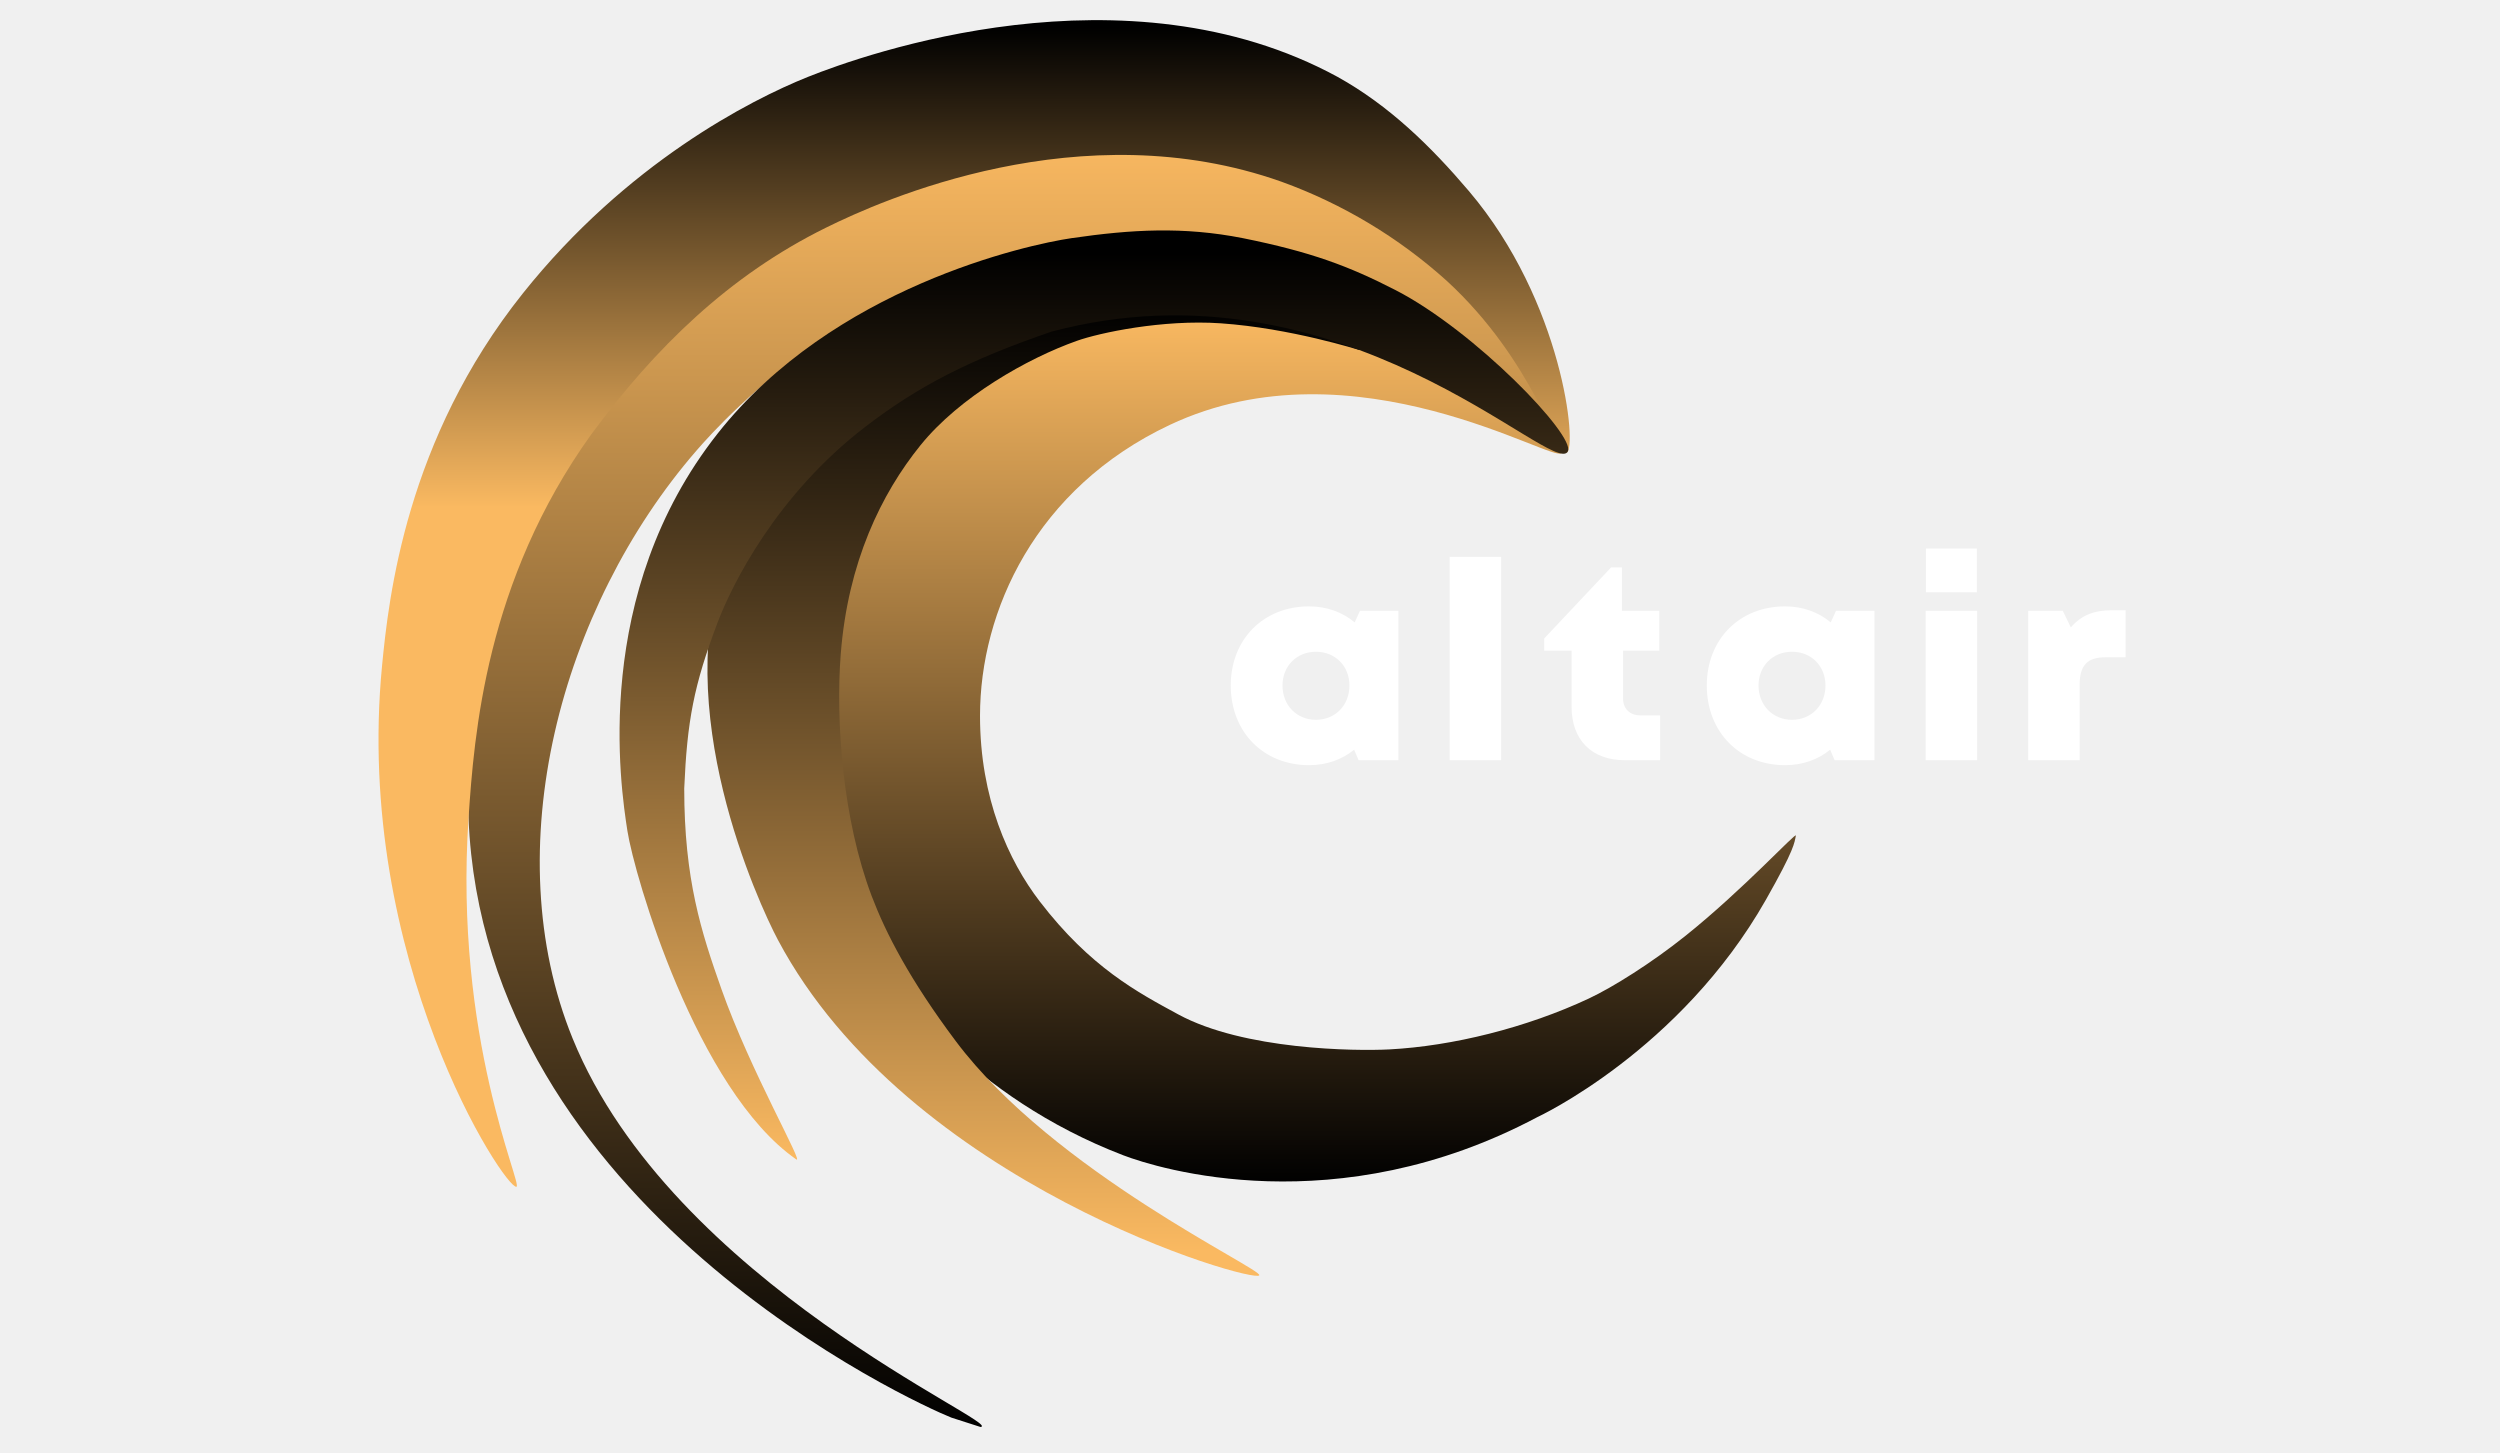
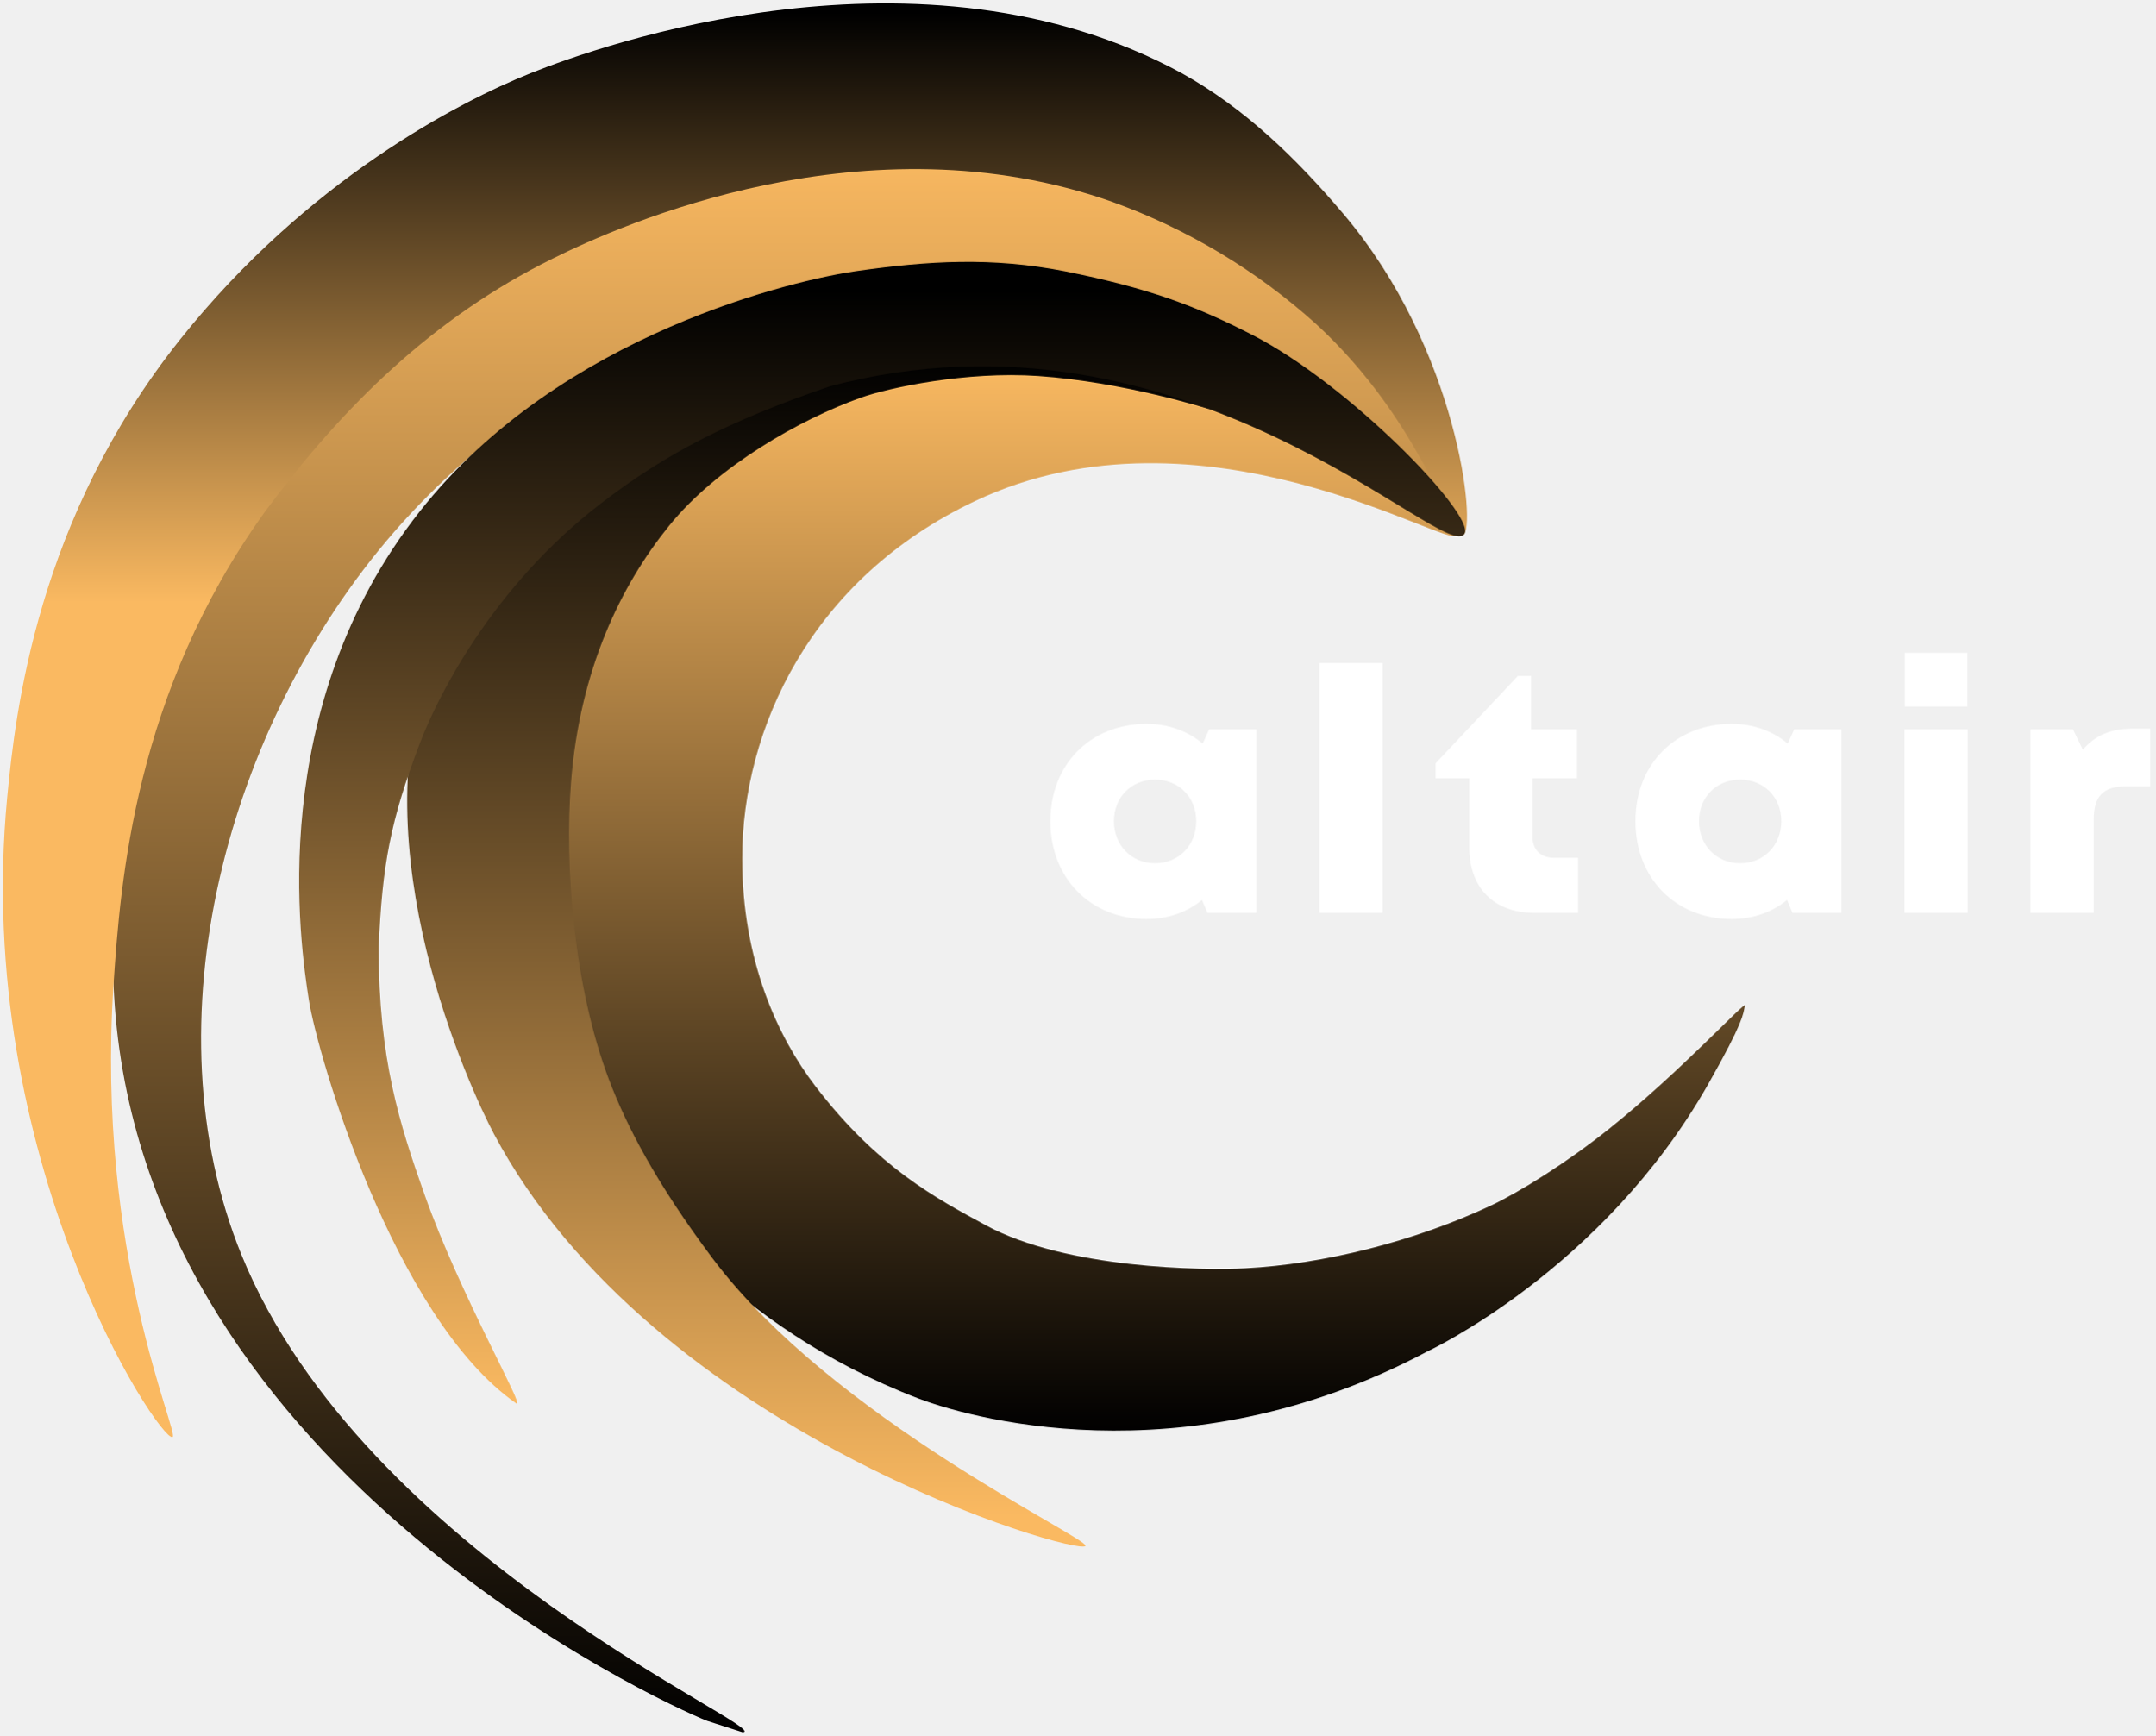
- <svg xmlns="http://www.w3.org/2000/svg" width="432" height="251" viewBox="0 0 432 251" fill="none">
-   <path d="M269.831 78.239C268.999 80.438 234.052 58.364 202.137 73.424C178.933 84.373 169.347 105.599 169.347 123.698C169.347 137.959 174.274 148.734 179.659 155.755C188.418 167.175 196.566 171.471 203.603 175.289C214.938 181.438 234.216 181.643 240.069 181.338C250.967 180.769 263.771 177.601 274.569 172.535C278.691 170.601 285.385 166.405 291.249 161.712C301.262 153.699 310.485 143.619 310.324 144.399C310.069 145.636 310.172 146.614 305.165 155.447C290.329 181.617 265.664 193.033 265.664 193.033C230.916 211.512 200.08 201.927 194.086 199.627C167.775 189.527 154.053 170.593 150.847 164.572C145.618 154.751 136.245 118.681 148.804 90.011C158.112 68.764 179.689 58.326 182.072 57.327C220.518 41.196 270.587 76.24 269.831 78.239Z" fill="url(#paint0_linear)" />
-   <path d="M270.929 76.408C269.367 77.863 258.144 64.324 240.125 54.546C234.973 51.751 215.319 41.706 191.314 42.221C151.52 43.072 125.075 72.414 120.359 77.852C96.789 105.029 85.691 146.879 98.949 179.445C116.178 221.764 173.826 246.105 169.442 246.585L164.399 244.964C158.314 242.552 83.638 208.749 80.964 141.39C79.456 103.434 91.597 72.696 98.949 64.305C111.793 49.644 122.093 42.585 130.775 37.924C148.222 28.562 181.033 20.541 205.385 24.226C232.708 28.362 249.859 47.533 258.222 56.883C265.767 65.314 272.191 75.232 270.929 76.408Z" fill="url(#paint1_linear)" />
-   <path d="M270.731 78.202C272.577 77.378 270.113 52.174 253.816 33.007C247.244 25.262 240.017 18.22 231.145 13.291C194.465 -6.68 149.365 9.38 139.603 13.291C129.602 17.296 108.265 28.239 90.351 50.693C70.158 76.005 67.168 103.161 66.018 115.048C61.105 165.805 87.377 205.667 89.247 205.066C90.337 204.716 78.418 179.353 80.963 141.39C81.933 126.938 83.925 100.467 102.168 75.059C113.219 60.075 126.003 47.602 142.681 39.367C152.331 34.577 186.861 19.14 221.44 31.4C231.976 35.212 241.676 41.03 250.006 48.534C265.06 62.356 269.221 78.877 270.731 78.202Z" fill="url(#paint2_linear)" />
-   <path d="M217.604 220.375C216.738 221.855 156.911 204.704 134.436 162.435C131.054 156.076 115.433 122.18 125.681 95.792C129.967 84.755 138.405 72.398 141.813 68.56C147.319 62.361 156.659 56.788 168.518 51.739C173.847 49.523 183.582 47.217 189.301 46.453C194.97 45.752 203.677 45.902 209.362 46.453C220.415 47.523 235.352 60.488 234.932 60.488C234.819 60.488 223.077 56.706 210.935 55.868C200.871 55.173 189.954 57.521 186.083 58.896C177.54 61.93 165.831 68.56 159.061 76.937C152.291 85.313 146.512 97.153 145.281 113.024C144.378 124.658 145.617 141.629 150.637 154.86C153.043 161.202 157.188 169.273 165.154 179.902C182.11 202.526 218.23 219.314 217.604 220.375Z" fill="url(#paint3_linear)" />
-   <path d="M185.189 41.148C195.568 39.645 204.451 39.126 214.742 41.148C226.552 43.53 233.084 45.986 241.128 50.119C254.866 57.177 272.254 75.276 270.929 77.992C268.571 82.835 231.961 43.926 181.666 57.316C167.443 62.193 158.671 66.747 149.587 73.703C134.116 85.549 126.449 101.132 124.027 107.504C119.868 118.445 118.738 124.601 118.235 136.244C118.235 151.92 121.155 161.013 124.687 170.98C129.712 185.167 139.084 201.384 137.578 200.334C120.361 188.319 109.603 151.249 108.414 143.566C107.226 135.883 102.15 102.604 124.027 74.893C143.971 49.632 177.453 42.279 185.189 41.148Z" fill="url(#paint4_linear)" />
-   <path d="M235 105.547L234.092 107.554C231.989 105.786 229.264 104.782 226.204 104.782C218.316 104.782 212.675 110.471 212.675 118.454C212.675 126.485 218.316 132.222 226.204 132.222C229.216 132.222 231.893 131.266 233.996 129.545L234.761 131.361H241.645V105.547H235ZM227.399 124.382C224.053 124.382 221.615 121.848 221.615 118.454C221.615 115.108 224.053 112.622 227.399 112.622C230.746 112.622 233.184 115.108 233.184 118.454C233.184 121.848 230.746 124.382 227.399 124.382Z" fill="white" />
-   <path d="M250.501 131.361H259.393V96.225H250.501V131.361Z" fill="white" />
-   <path d="M283.474 123.617C281.609 123.617 280.462 122.47 280.462 120.653V112.431H286.725V105.547H280.271V98.041H278.406L266.838 110.327V112.431H271.57V122.135C271.57 127.872 275.06 131.361 280.749 131.361H286.868V123.617H283.474Z" fill="white" />
-   <path d="M317.259 105.547L316.35 107.554C314.247 105.786 311.522 104.782 308.463 104.782C300.575 104.782 294.934 110.471 294.934 118.454C294.934 126.485 300.575 132.222 308.463 132.222C311.474 132.222 314.151 131.266 316.255 129.545L317.02 131.361H323.904V105.547H317.259ZM309.658 124.382C306.311 124.382 303.873 121.848 303.873 118.454C303.873 115.108 306.311 112.622 309.658 112.622C313.004 112.622 315.442 115.108 315.442 118.454C315.442 121.848 313.004 124.382 309.658 124.382Z" fill="white" />
-   <path d="M332.807 102.344H341.604V94.79H332.807V102.344ZM332.76 131.361H341.651V105.547H332.76V131.361Z" fill="white" />
-   <path d="M364.914 105.451C361.854 105.451 359.655 106.312 357.838 108.415L356.452 105.547H350.476V131.361H359.368V118.263C359.368 114.964 360.707 113.578 363.814 113.578H367.304V105.451H364.914Z" fill="white" />
+ <svg xmlns="http://www.w3.org/2000/svg" width="303" height="244" viewBox="0 0 303 244" fill="none">
+   <path d="M204.831 75.239C203.999 77.438 169.052 55.364 137.137 70.424C113.933 81.373 104.347 102.599 104.347 120.698C104.347 134.959 109.274 145.734 114.659 152.755C123.418 164.175 131.566 168.471 138.603 172.289C149.938 178.438 169.216 178.643 175.069 178.338C185.967 177.769 198.771 174.601 209.569 169.535C213.691 167.601 220.385 163.405 226.249 158.712C236.262 150.699 245.485 140.619 245.324 141.399C245.069 142.636 245.172 143.614 240.165 152.447C225.329 178.617 200.664 190.033 200.664 190.033C165.916 208.512 135.08 198.927 129.086 196.627C102.775 186.527 89.053 167.593 85.847 161.572C80.618 151.751 71.245 115.681 83.804 87.011C93.112 65.764 114.689 55.326 117.072 54.327C155.518 38.196 205.587 73.24 204.831 75.239Z" fill="url(#paint0_linear)" />
+   <path d="M205.929 73.408C204.367 74.863 193.144 61.324 175.125 51.546C169.973 48.751 150.319 38.706 126.314 39.221C86.52 40.072 60.075 69.414 55.359 74.852C31.789 102.029 20.691 143.879 33.949 176.445C51.178 218.764 108.826 243.105 104.442 243.585L99.399 241.964C93.314 239.552 18.638 205.749 15.964 138.39C14.456 100.434 26.598 69.696 33.949 61.305C46.793 46.644 57.093 39.585 65.775 34.924C83.222 25.562 116.033 17.541 140.385 21.226C167.708 25.362 184.859 44.533 193.222 53.883C200.767 62.314 207.191 72.232 205.929 73.408Z" fill="url(#paint1_linear)" />
+   <path d="M205.731 75.202C207.577 74.378 205.113 49.174 188.816 30.007C182.244 22.262 175.017 15.22 166.145 10.291C129.465 -9.68 84.365 6.38 74.603 10.291C64.602 14.296 43.264 25.239 25.351 47.693C5.158 73.005 2.168 100.161 1.018 112.048C-3.894 162.805 22.377 202.667 24.247 202.066C25.337 201.716 13.418 176.353 15.963 138.39C16.933 123.938 18.925 97.467 37.168 72.059C48.219 57.075 61.003 44.602 77.681 36.367C87.331 31.577 121.861 16.14 156.44 28.4C166.976 32.212 176.676 38.03 185.006 45.534C200.06 59.356 204.221 75.877 205.731 75.202Z" fill="url(#paint2_linear)" />
+   <path d="M152.604 217.375C151.738 218.855 91.911 201.704 69.436 159.435C66.054 153.076 50.433 119.18 60.681 92.792C64.967 81.755 73.405 69.398 76.813 65.56C82.319 59.361 91.659 53.788 103.518 48.739C108.847 46.523 118.582 44.217 124.301 43.453C129.97 42.752 138.677 42.902 144.362 43.453C155.415 44.523 170.352 57.488 169.932 57.488C169.819 57.488 158.077 53.706 145.935 52.868C135.871 52.173 124.954 54.521 121.083 55.896C112.54 58.93 100.831 65.56 94.061 73.937C87.291 82.313 81.512 94.153 80.281 110.024C79.378 121.658 80.617 138.629 85.637 151.86C88.043 158.202 92.188 166.273 100.154 176.902C117.11 199.526 153.23 216.314 152.604 217.375Z" fill="url(#paint3_linear)" />
+   <path d="M120.189 38.148C130.568 36.645 139.451 36.126 149.742 38.148C161.552 40.53 168.084 42.986 176.128 47.119C189.866 54.177 207.254 72.276 205.929 74.992C203.571 79.835 166.961 40.926 116.666 54.316C102.443 59.193 93.671 63.747 84.587 70.703C69.116 82.549 61.449 98.132 59.027 104.504C54.868 115.445 53.738 121.601 53.235 133.244C53.235 148.92 56.155 158.013 59.688 167.98C64.712 182.167 74.084 198.384 72.578 197.334C55.361 185.319 44.603 148.249 43.414 140.566C42.225 132.883 37.15 99.604 59.027 71.893C78.971 46.632 112.453 39.279 120.189 38.148Z" fill="url(#paint4_linear)" />
+   <path d="M170 102.547L169.092 104.554C166.989 102.786 164.264 101.782 161.204 101.782C153.316 101.782 147.675 107.471 147.675 115.454C147.675 123.485 153.316 129.222 161.204 129.222C164.216 129.222 166.893 128.266 168.996 126.545L169.761 128.361H176.645V102.547H170ZM162.399 121.382C159.053 121.382 156.615 118.848 156.615 115.454C156.615 112.108 159.053 109.622 162.399 109.622C165.746 109.622 168.184 112.108 168.184 115.454C168.184 118.848 165.746 121.382 162.399 121.382Z" fill="white" />
+   <path d="M185.501 128.361H194.393V93.225H185.501V128.361Z" fill="white" />
+   <path d="M218.474 120.617C216.609 120.617 215.462 119.47 215.462 117.653V109.431H221.725V102.547H215.271V95.041H213.406L201.838 107.327V109.431H206.57V119.135C206.57 124.872 210.06 128.361 215.749 128.361H221.868V120.617H218.474Z" fill="white" />
+   <path d="M252.259 102.547L251.35 104.554C249.247 102.786 246.522 101.782 243.463 101.782C235.575 101.782 229.934 107.471 229.934 115.454C229.934 123.485 235.575 129.222 243.463 129.222C246.474 129.222 249.151 128.266 251.255 126.545L252.02 128.361H258.904V102.547H252.259ZM244.658 121.382C241.311 121.382 238.873 118.848 238.873 115.454C238.873 112.108 241.311 109.622 244.658 109.622C248.004 109.622 250.442 112.108 250.442 115.454C250.442 118.848 248.004 121.382 244.658 121.382Z" fill="white" />
+   <path d="M267.807 99.344H276.604V91.79H267.807V99.344ZM267.76 128.361H276.651V102.547H267.76V128.361Z" fill="white" />
+   <path d="M299.914 102.451C296.854 102.451 294.655 103.312 292.838 105.415L291.452 102.547H285.476V128.361H294.368V115.263C294.368 111.964 295.707 110.578 298.814 110.578H302.304V102.451H299.914Z" fill="white" />
  <defs>
-     <linearGradient id="paint0_linear" x1="247.939" y1="53.911" x2="247.939" y2="204.798" gradientUnits="userSpaceOnUse">
+     <linearGradient id="paint0_linear" x1="182.939" y1="50.911" x2="182.939" y2="201.798" gradientUnits="userSpaceOnUse">
      <stop stop-color="#FAB961" />
      <stop offset="1" />
    </linearGradient>
-     <linearGradient id="paint1_linear" x1="175.962" y1="23.311" x2="175.962" y2="246.959" gradientUnits="userSpaceOnUse">
+     <linearGradient id="paint1_linear" x1="110.962" y1="20.311" x2="110.962" y2="243.959" gradientUnits="userSpaceOnUse">
      <stop stop-color="#FAB961" />
      <stop offset="1" />
    </linearGradient>
-     <linearGradient id="paint2_linear" x1="168.364" y1="4.734" x2="168.364" y2="205.077" gradientUnits="userSpaceOnUse">
+     <linearGradient id="paint2_linear" x1="103.364" y1="1.734" x2="103.364" y2="202.077" gradientUnits="userSpaceOnUse">
      <stop />
      <stop offset="0.414" stop-color="#FAB961" />
    </linearGradient>
-     <linearGradient id="paint3_linear" x1="170.763" y1="53.331" x2="170.763" y2="216.25" gradientUnits="userSpaceOnUse">
+     <linearGradient id="paint3_linear" x1="105.763" y1="50.331" x2="105.763" y2="213.25" gradientUnits="userSpaceOnUse">
      <stop />
      <stop offset="1" stop-color="#FAB961" />
    </linearGradient>
-     <linearGradient id="paint4_linear" x1="189.027" y1="43.741" x2="189.027" y2="200.381" gradientUnits="userSpaceOnUse">
+     <linearGradient id="paint4_linear" x1="124.027" y1="40.741" x2="124.027" y2="197.381" gradientUnits="userSpaceOnUse">
      <stop />
      <stop offset="1" stop-color="#FAB961" />
    </linearGradient>
  </defs>
</svg>
